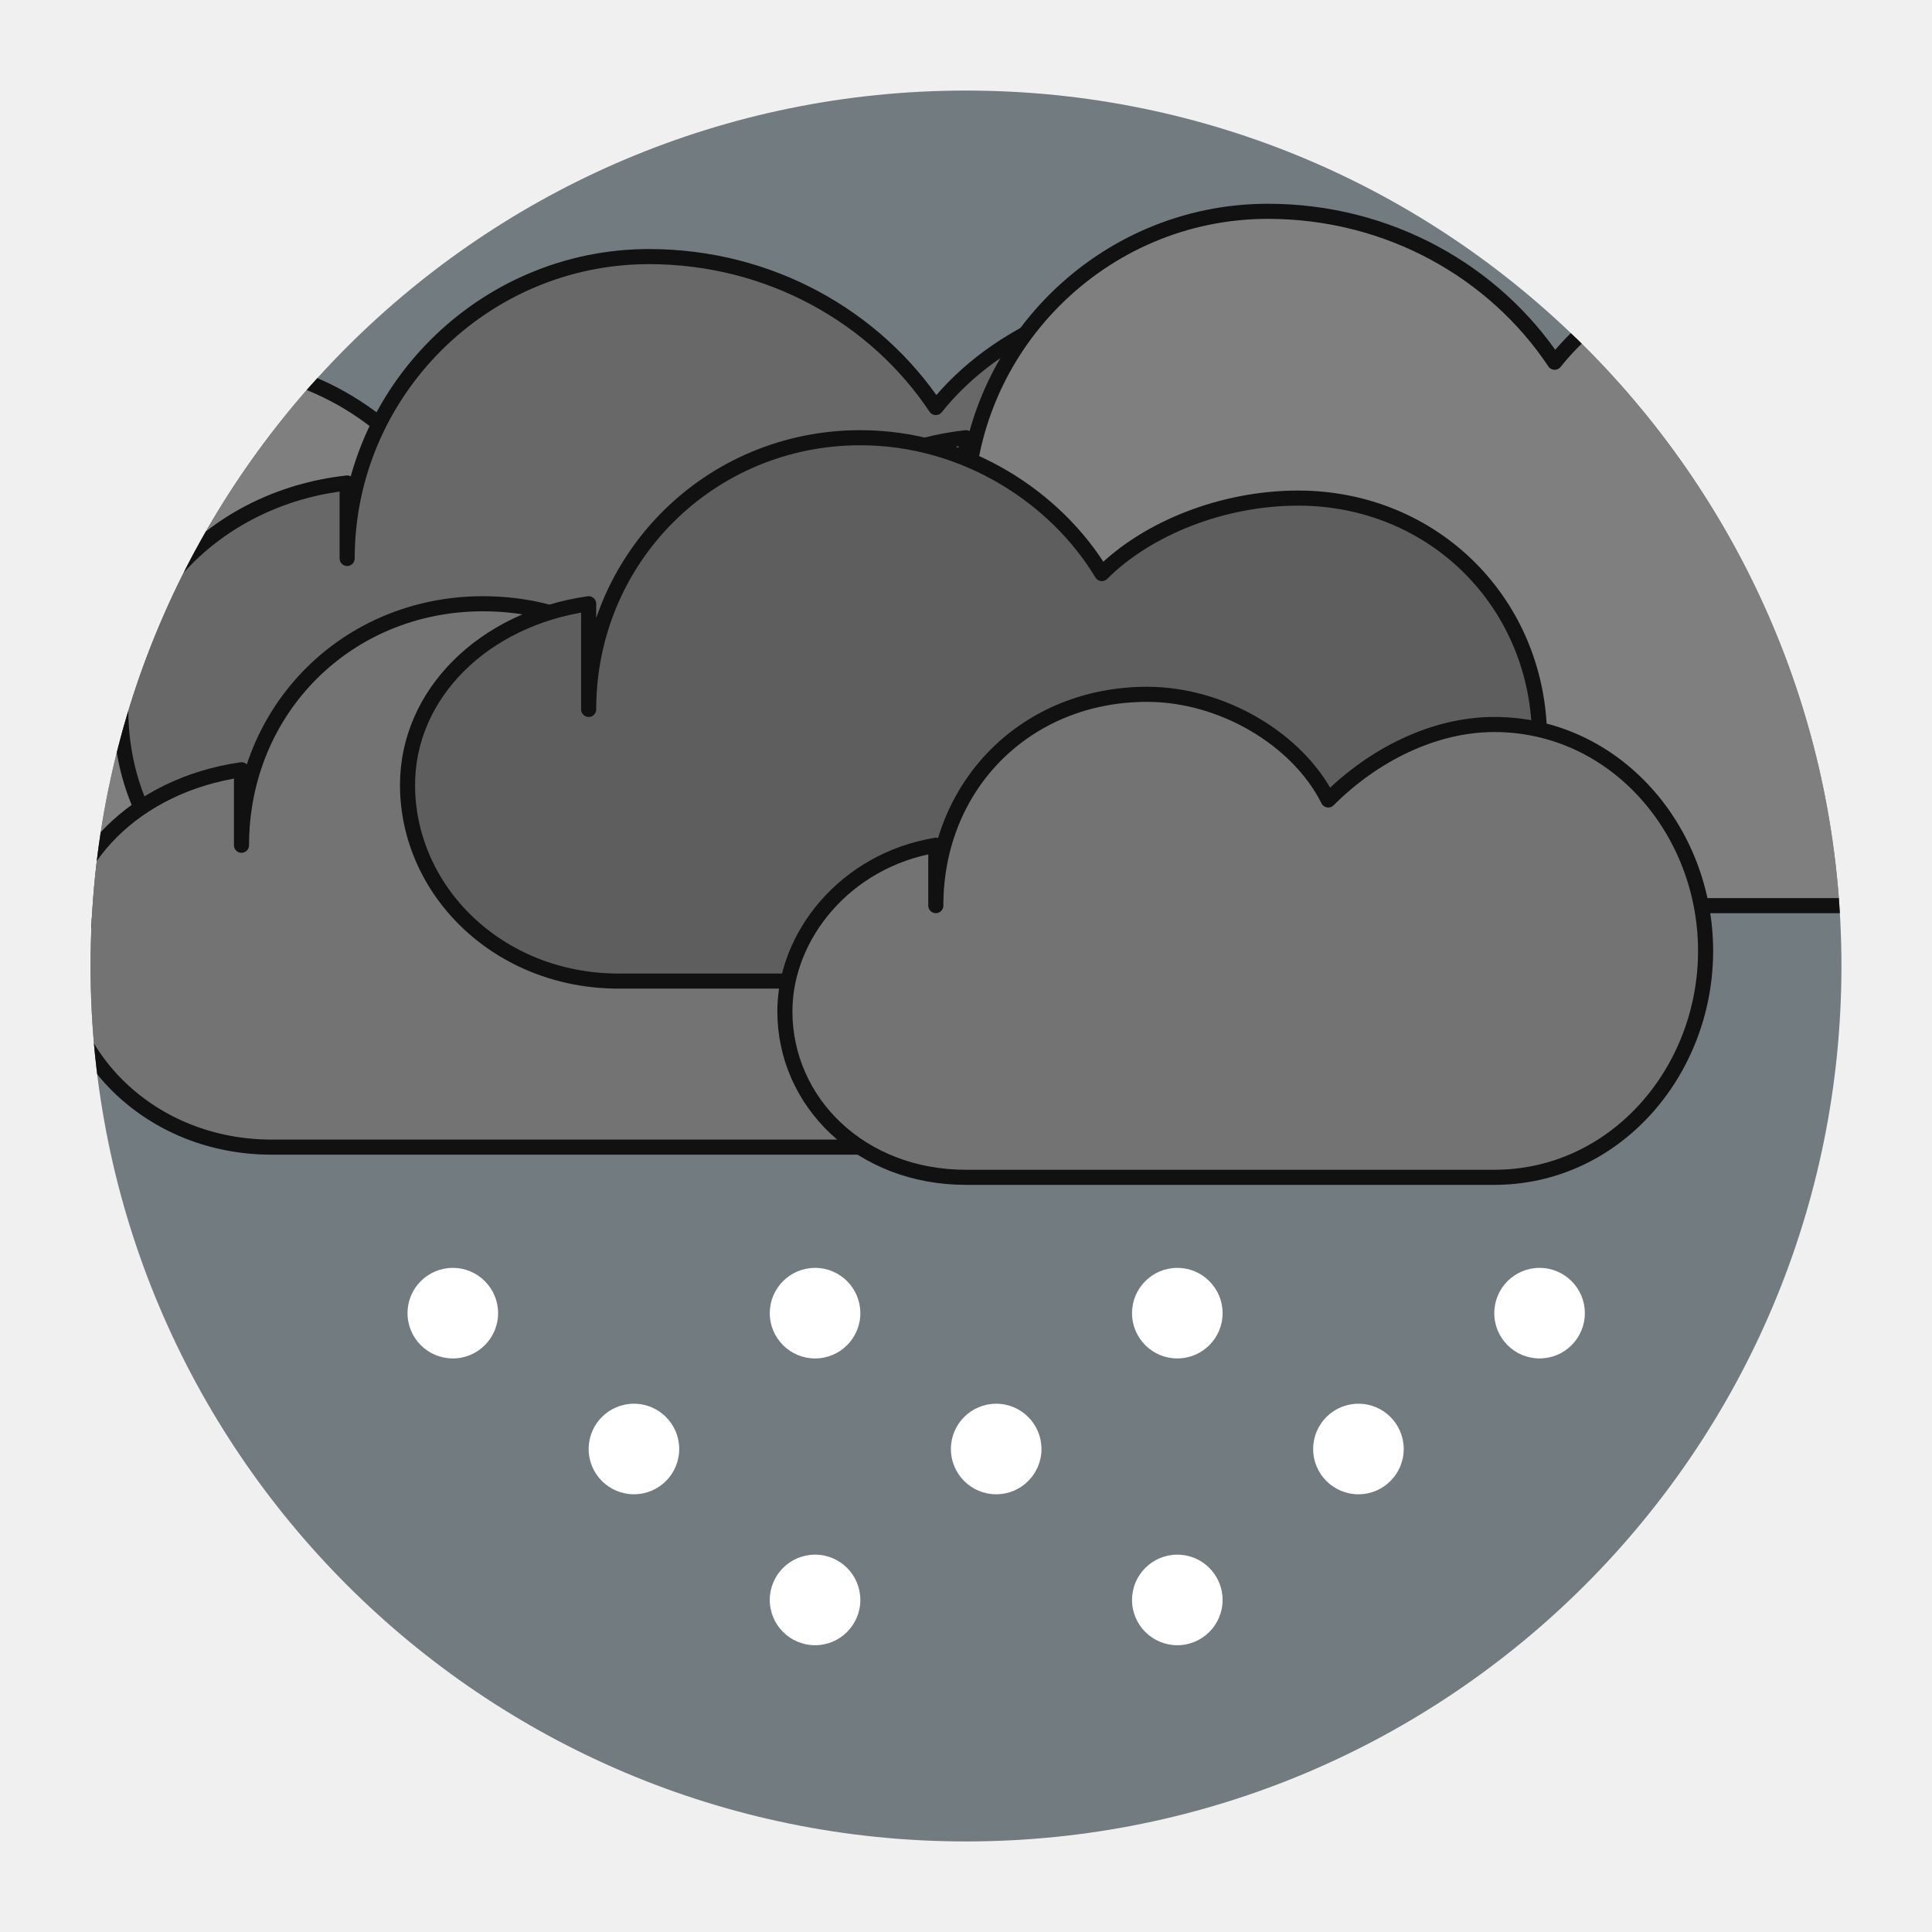
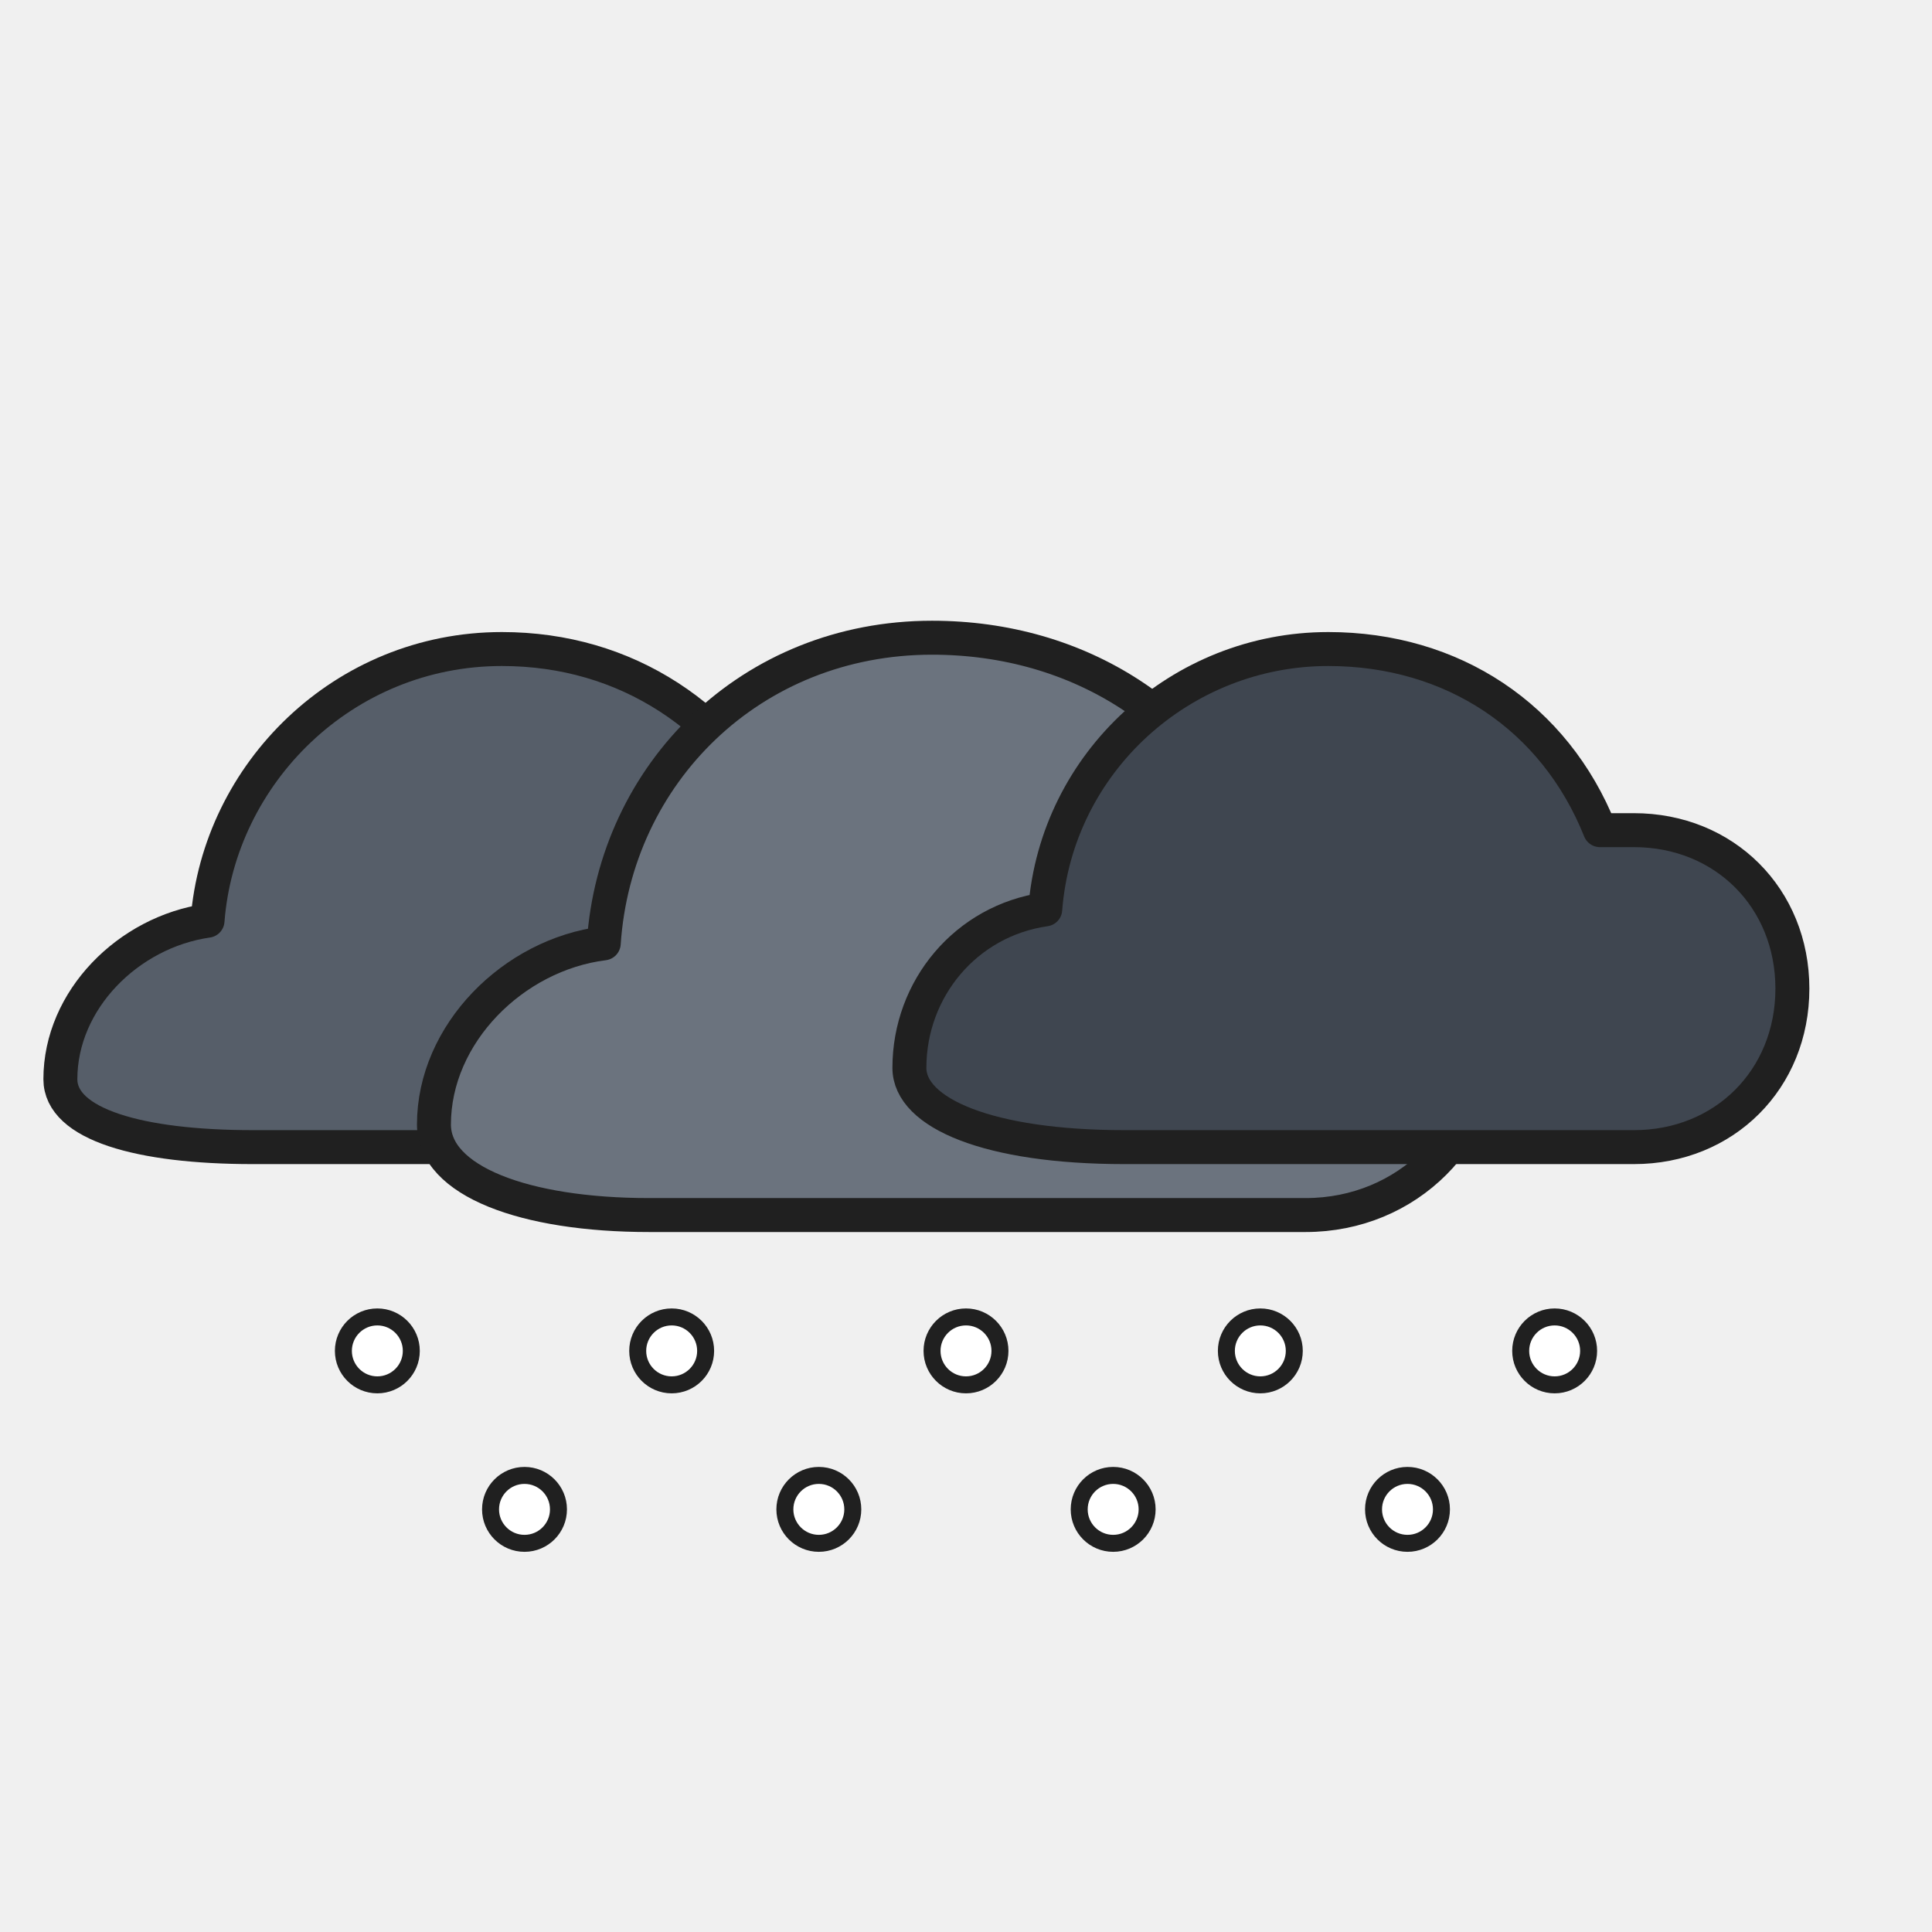
- <svg xmlns="http://www.w3.org/2000/svg" viewBox="0 0 128 128" role="img" aria-labelledby="title">
-   <defs>
-     <clipPath id="pass-circle">
-       <circle cx="64" cy="64" r="58" />
-     </clipPath>
-     <circle id="fast-snow" cx="0" cy="0" r="3" />
-   </defs>
-   <g clip-path="url(#pass-circle)">
-     <circle cx="64" cy="64" r="58" fill="#717b80" />
-     <g transform="translate(0 -8)">
-       <path d="M-5 50c0-10 8-18 18-18 7 0 12 3 16 8 3-4 9-7 15-7 10 0 18 8 18 18s-8 18-18 18H-3c-8 0-15-6-15-14 0-6 5-12 13-13z" fill="#7f7f7f" stroke="#111111" stroke-width="1" stroke-linejoin="round" />
-       <path d="M23 45c0-11 9-20 20-20 8 0 15 4 19 10 4-5 11-8 19-8 12 0 22 10 22 22s-10 22-22 22H25c-10 0-17-7-17-16 0-7 6-14 15-15z" fill="#686868" stroke="#111111" stroke-width="1" stroke-linejoin="round" />
-       <path d="M64 42c0-11 9-20 20-20 8 0 15 4 19 10 4-5 11-8 19-8 12 0 22 10 22 22s-10 22-22 22H66c-10 0-17-7-17-16 0-7 6-14 15-15z" fill="#7f7f7f" stroke="#111111" stroke-width="1" stroke-linejoin="round" />
-       <path d="M16 64c0-9 7-16 16-16 6 0 11 3 14 8 4-4 9-6 15-6 9 0 17 8 17 17s-8 17-17 17H18c-8 0-14-6-14-13 0-6 5-11 12-12z" fill="#737373" stroke="#111111" stroke-width="1" stroke-linejoin="round" />
-       <path d="M39 55c0-10 8-18 18-18 7 0 13 4 16 9 3-3 8-5 13-5 9 0 16 7 16 16s-7 16-16 16H41c-8 0-14-6-14-13 0-6 5-11 12-12z" fill="#5e5e5e" stroke="#111111" stroke-width="1" stroke-linejoin="round" />
-       <path d="M62 68c0-8 6-14 14-14 5 0 10 3 12 7 3-3 7-5 11-5 8 0 14 7 14 15s-6 15-14 15H64c-7 0-12-5-12-11 0-5 4-10 10-11z" fill="#737373" stroke="#111111" stroke-width="1" stroke-linejoin="round" />
-     </g>
-     <g fill="#ffffff">
-       <use href="#fast-snow" transform="translate(30 87)" />
-       <use href="#fast-snow" transform="translate(42 96)" />
-       <use href="#fast-snow" transform="translate(54 87)" />
-       <use href="#fast-snow" transform="translate(66 96)" />
-       <use href="#fast-snow" transform="translate(78 87)" />
-       <use href="#fast-snow" transform="translate(90 96)" />
-       <use href="#fast-snow" transform="translate(102 87)" />
-       <use href="#fast-snow" transform="translate(54 106)" />
-       <use href="#fast-snow" transform="translate(78 106)" />
+ <svg xmlns="http://www.w3.org/2000/svg" viewBox="0 0 128 128" role="img" aria-label="Three dark gray clouds with heavy snow">
+   <g transform="translate(16 16) scale(.75)">
+     <g transform="translate(0 22)">
+       <path fill="#565e69" stroke="#202020" stroke-linejoin="round" stroke-width="3" d="M1 58h50c8 0 14-6 14-14s-6-14-14-14h-3c-5-10-14-16-25-16-14 0-25 11-26 24-7 1-13 7-13 14 0 4 7 6 17 6Z" />
+       <path fill="#6b737e" stroke="#202020" stroke-linejoin="round" stroke-width="3" d="M36 64h58c9 0 16-7 16-16s-7-16-16-16h-4c-5-12-16-19-29-19-16 0-28 12-29 27-8 1-15 8-15 16 0 5 8 8 19 8Z" />
+       <path fill="#3f4650" stroke="#202020" stroke-linejoin="round" stroke-width="3" d="M78 58h45c8 0 14-6 14-14s-6-14-14-14h-3c-4-10-13-16-24-16-13 0-24 10-25 23-7 1-12 7-12 14 0 4 7 7 19 7Z" />
+       <g fill="#ffffff" stroke="#202020" stroke-width="1.5">
+         <circle cx="12" cy="76" r="3" />
+         <circle cx="38" cy="76" r="3" />
+         <circle cx="64" cy="76" r="3" />
+         <circle cx="90" cy="76" r="3" />
+         <circle cx="116" cy="76" r="3" />
+         <circle cx="25" cy="90" r="3" />
+         <circle cx="51" cy="90" r="3" />
+         <circle cx="77" cy="90" r="3" />
+         <circle cx="103" cy="90" r="3" />
+       </g>
    </g>
  </g>
</svg>
